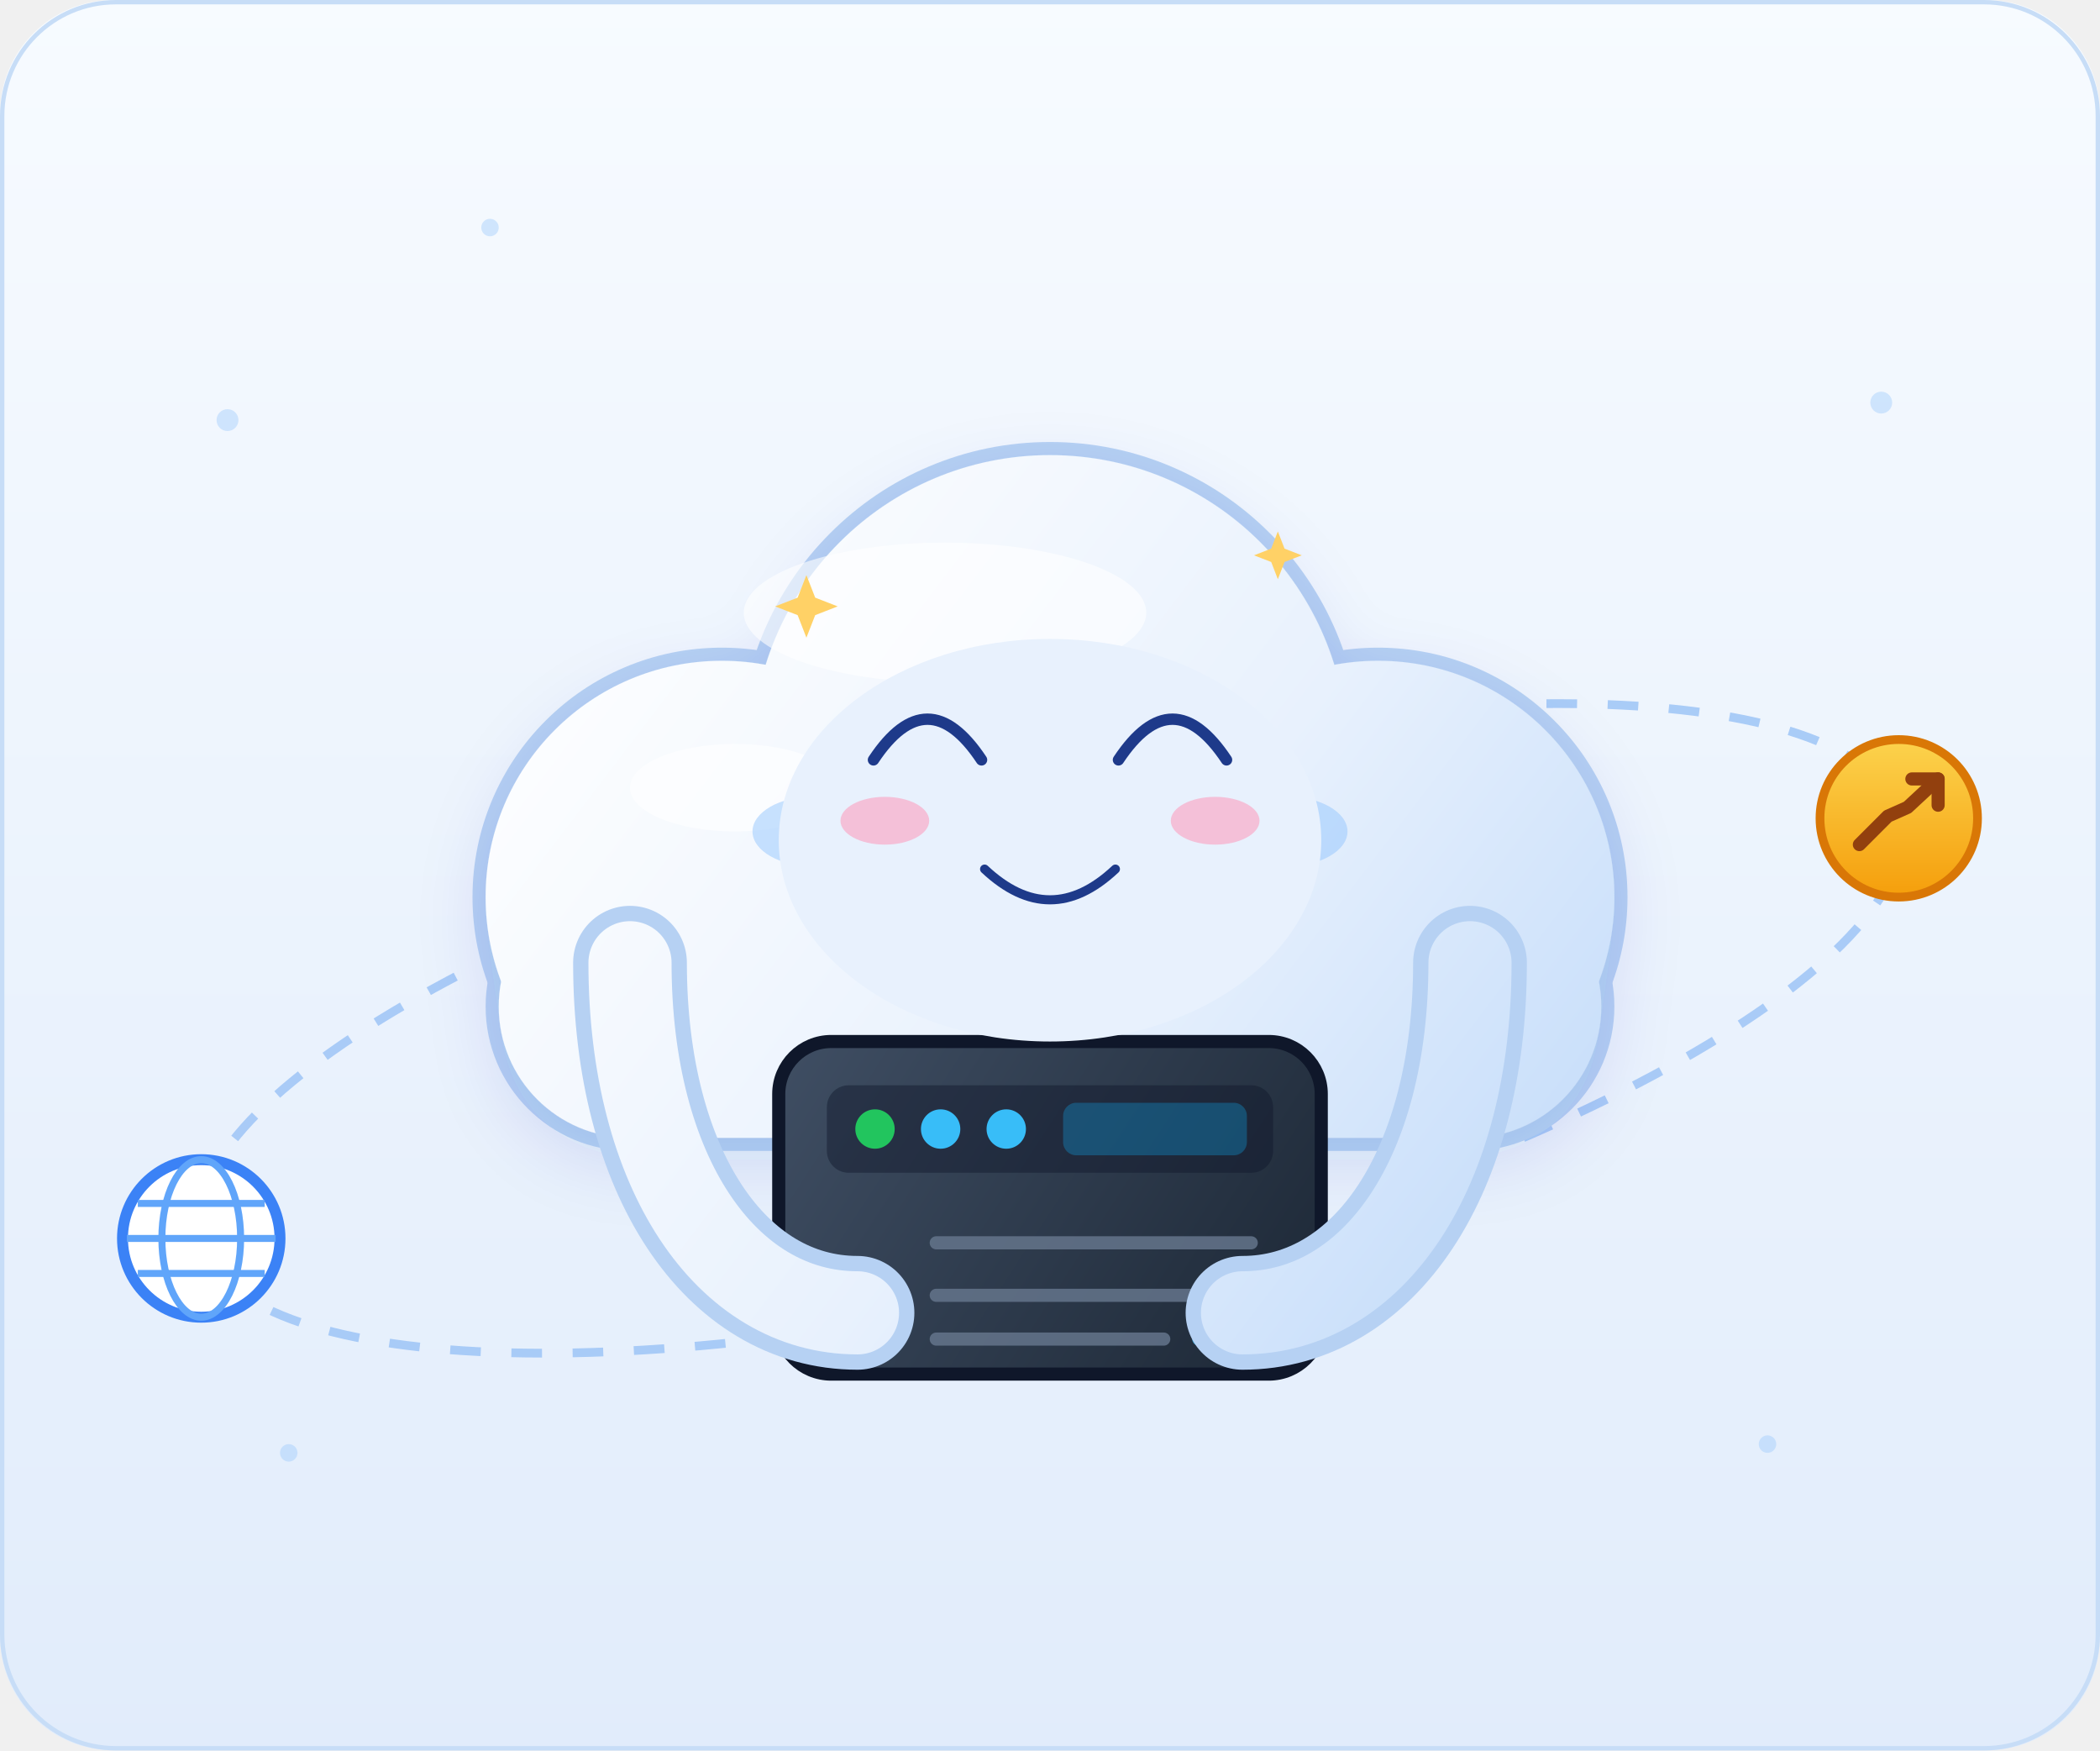
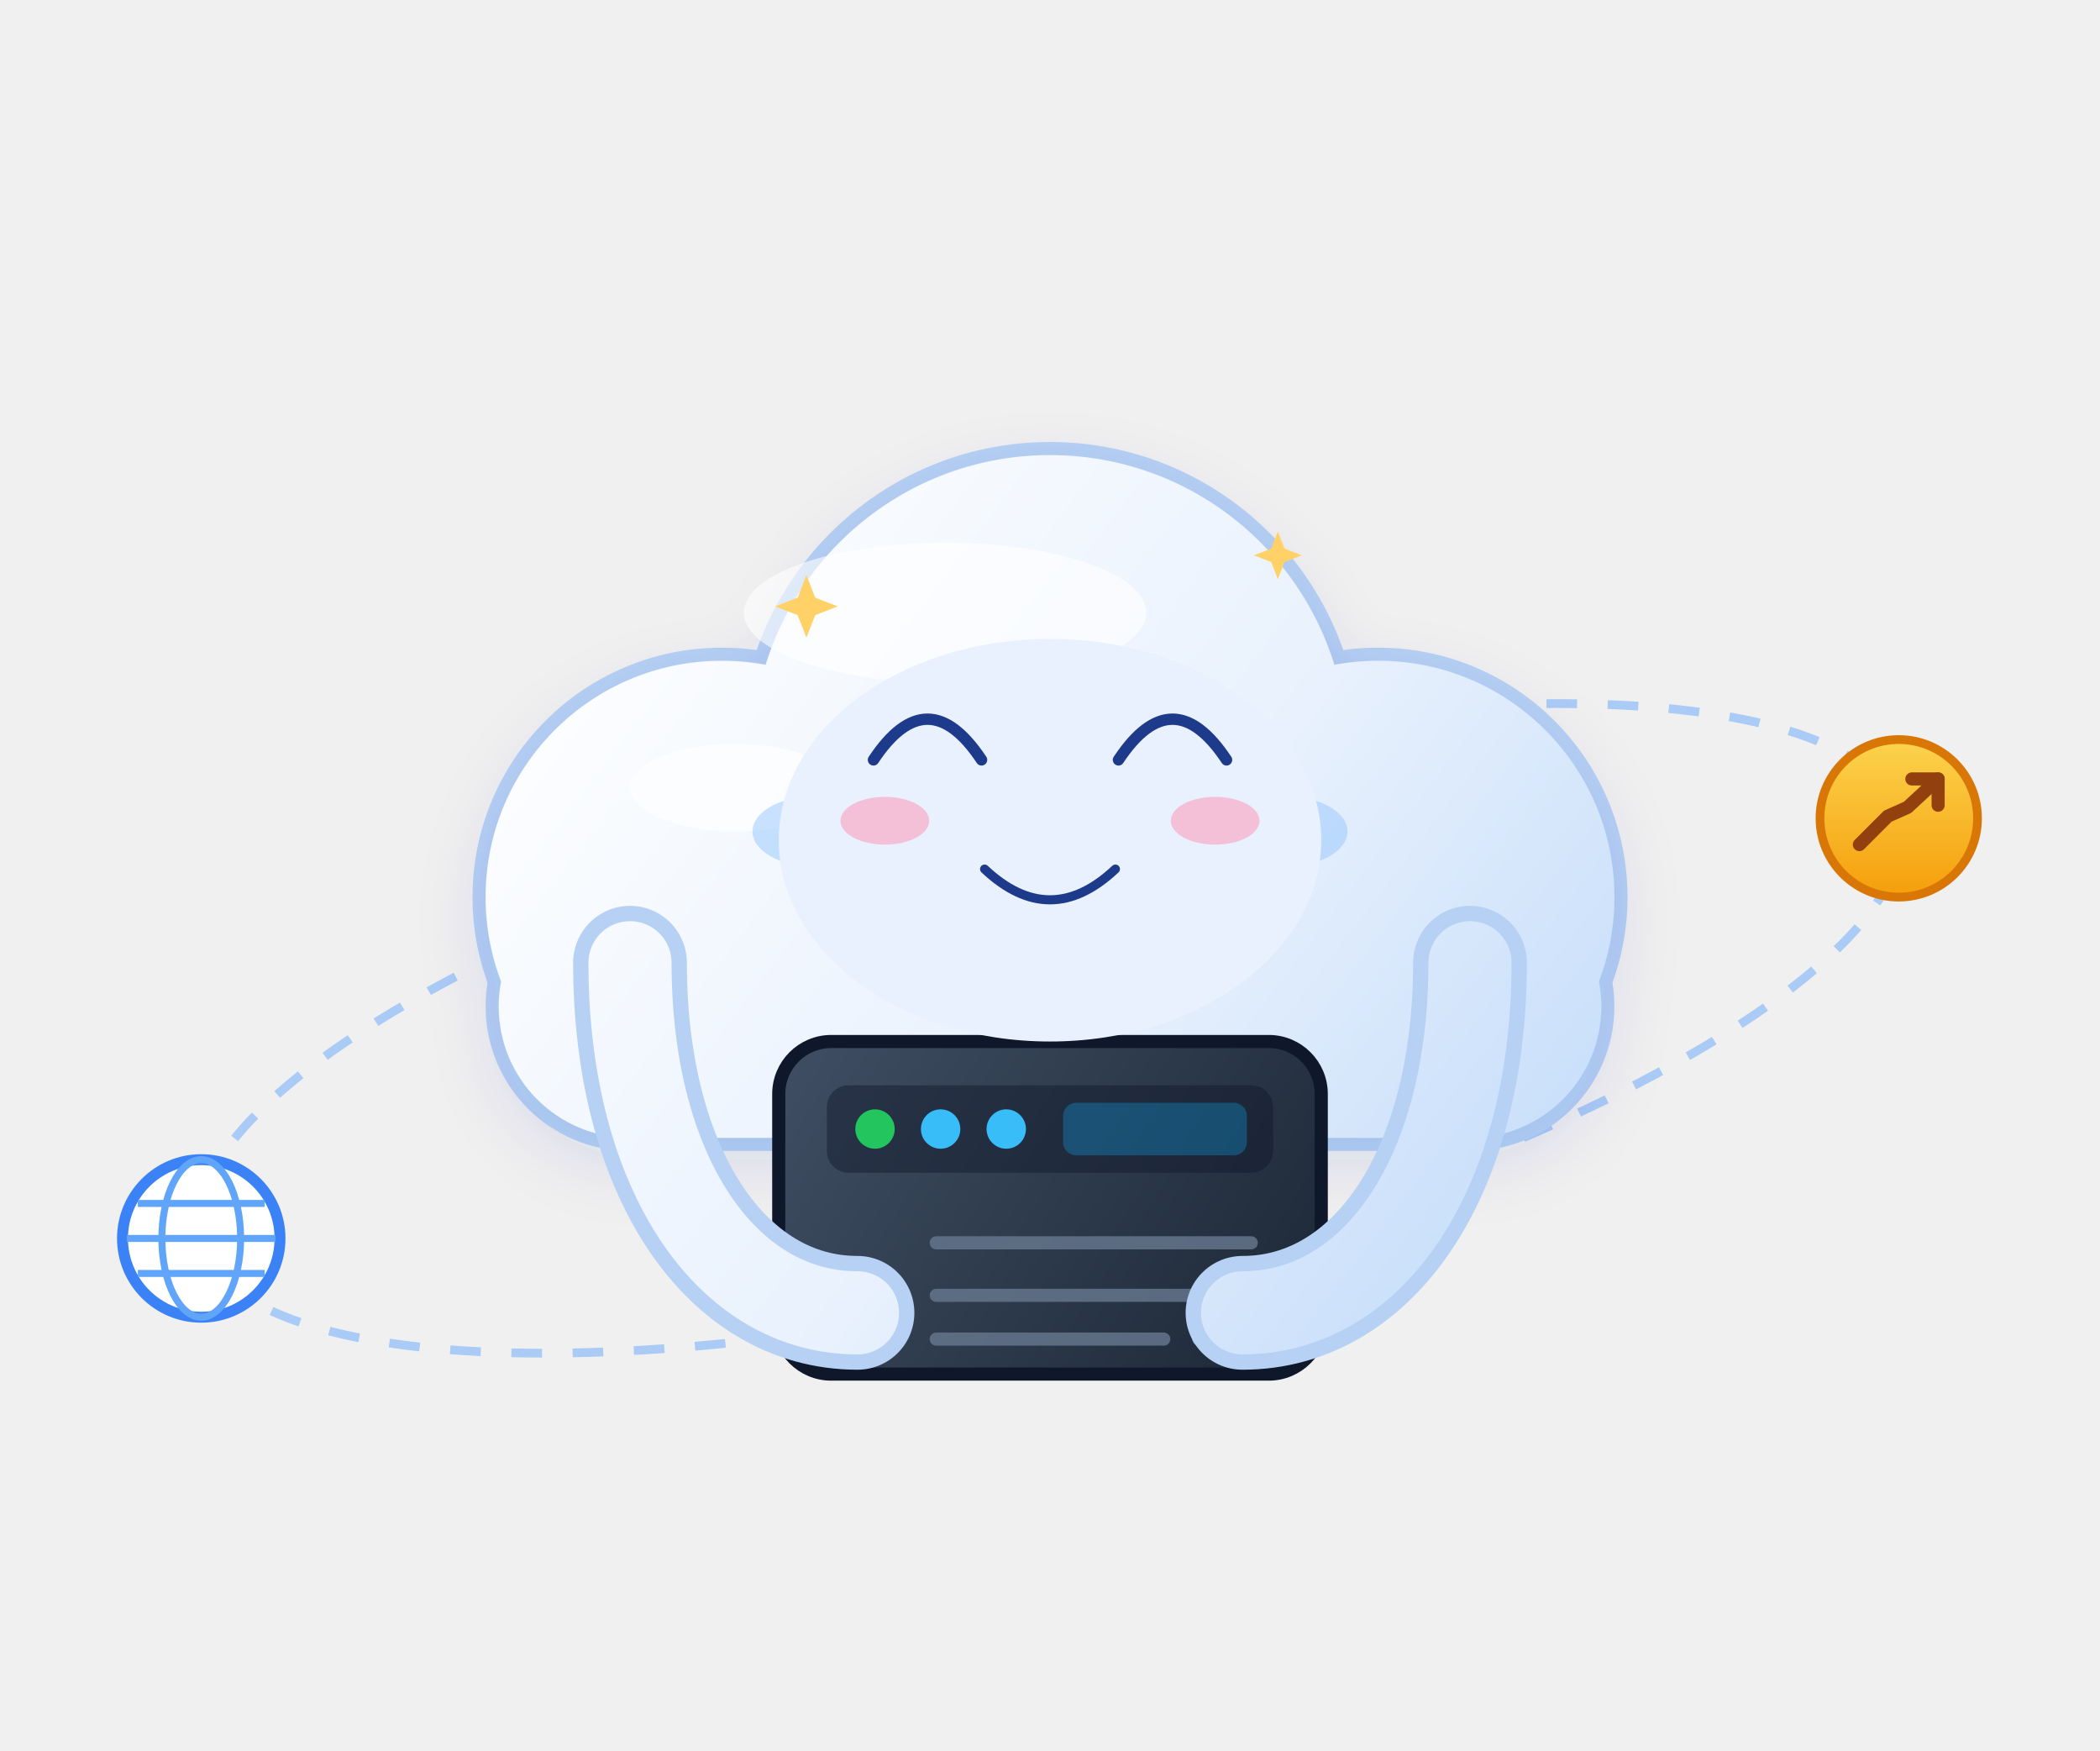
<svg xmlns="http://www.w3.org/2000/svg" viewBox="0 0 480 400" width="480" height="400" role="img" aria-label="云团 · 笑 Smile">
  <style>
.ex-motion { animation: ex-bob 3.2s ease-in-out infinite; transform-box: fill-box; transform-origin: 50% 50%; }
.ex-anim-tear { animation: ex-tear 1.8s ease-in infinite; transform-box: fill-box; transform-origin: center; }
.ex-anim-sweat { animation: ex-tear 1.5s ease-in infinite; transform-box: fill-box; transform-origin: center; }
.ex-anim-heart { animation: ex-heart 2.2s ease-out infinite; transform-box: fill-box; transform-origin: center; }
.ex-anim-spark { animation: ex-spark 1.9s ease-in-out infinite; transform-box: fill-box; transform-origin: center; }
.ex-anim-rain { animation: ex-rain 1.4s linear infinite; transform-box: fill-box; transform-origin: center; }
.ex-anim-confetti { animation: ex-confetti 2.4s linear infinite; transform-box: fill-box; transform-origin: center; }
.ex-anim-pulse { animation: ex-pulse 1.6s ease-in-out infinite; transform-box: fill-box; transform-origin: center; }
.ex-anim-knock { animation: ex-knock 0.55s ease-in-out infinite; transform-box: fill-box; transform-origin: center; }
.ex-anim-knockline { animation: ex-knockline 0.55s ease-out infinite; transform-box: fill-box; transform-origin: center; }
.ex-anim-palm { animation: ex-palm 0.9s ease-in-out infinite; transform-box: fill-box; transform-origin: center; }
.ex-anim-steam { animation: ex-steam 1.8s ease-out infinite; transform-box: fill-box; transform-origin: center; }
.ex-anim-shock { animation: ex-shock 0.5s ease-in-out infinite; transform-box: fill-box; transform-origin: center; }
.ex-anim-please { animation: ex-please 1.4s ease-in-out infinite; transform-box: fill-box; transform-origin: center; }
.ex-anim-drift { animation: ex-drift 4.5s ease-in-out infinite; transform-box: fill-box; transform-origin: center; }
@keyframes ex-bob { 0%,100% { transform: translateY(0); } 50% { transform: translateY(-4.16px); } }
@keyframes ex-tear { 0% { transform: translateY(0); opacity: 0; } 18% { opacity: 1; } 100% { transform: translateY(14.3px); opacity: 0; } }
@keyframes ex-heart { 0% { transform: translateY(0) scale(.65); opacity: 0; } 20% { opacity: 1; } 100% { transform: translateY(-23.4px) scale(1.15); opacity: 0; } }
@keyframes ex-spark { 0%,100% { transform: scale(.6) rotate(0deg); opacity: .3; } 50% { transform: scale(1.15) rotate(25deg); opacity: 1; } }
@keyframes ex-rain { 0% { transform: translateY(0); opacity: 0; } 20% { opacity: 1; } 100% { transform: translateY(15.6px); opacity: 0; } }
@keyframes ex-confetti { 0% { transform: translateY(-4.55px) rotate(0deg); opacity: 1; } 100% { transform: translateY(20.8px) rotate(200deg); opacity: 0; } }
@keyframes ex-pulse { 0%,100% { transform: scale(1); opacity: .35; } 50% { transform: scale(1.18); opacity: .7; } }
@keyframes ex-knock { 0%,100% { transform: translateX(5.85px); } 35% { transform: translateX(0); } }
@keyframes ex-knockline { 0%,100% { transform: scaleX(.6); opacity: .35; } 35% { transform: scaleX(1); opacity: 1; } }
@keyframes ex-palm { 0%,100% { transform: translateY(0) rotate(0deg); } 50% { transform: translateY(-1.56px) rotate(-4deg); } }
@keyframes ex-steam { 0% { transform: translateY(0); opacity: .7; } 100% { transform: translateY(-11.7px); opacity: 0; } }
@keyframes ex-shock { 0%,100% { transform: scaleX(.7); opacity: .4; } 50% { transform: scaleX(1.25); opacity: 1; } }
@keyframes ex-please { 0%,100% { transform: translateY(0); } 50% { transform: translateY(-2.34px); } }
@keyframes ex-drift { 0%,100% { transform: translateY(0); } 50% { transform: translateY(-2.6px); } }
@media (prefers-reduced-motion: reduce) {
  .ex-motion, [class*="ex-anim-"] { animation: none !important; }
}
</style>
  <g class="ex-motion ex-smile">
    <g class="ex-base">
      <defs>
-         <linearGradient id="mcSky" x1="0" y1="0" x2="0" y2="1">
-           <stop offset="0%" stop-color="#f7fbff" />
-           <stop offset="100%" stop-color="#e1ecfb" />
-         </linearGradient>
        <linearGradient id="mcCloud" gradientUnits="userSpaceOnUse" x1="140" y1="110" x2="350" y2="270">
          <stop offset="0%" stop-color="#ffffff" />
          <stop offset="60%" stop-color="#e8f1fd" />
          <stop offset="100%" stop-color="#c9dffa" />
        </linearGradient>
        <linearGradient id="mcServerFill" gradientUnits="userSpaceOnUse" x1="180" y1="238" x2="300" y2="316">
          <stop offset="0%" stop-color="#3f4e63" />
          <stop offset="100%" stop-color="#1c2735" />
        </linearGradient>
        <linearGradient id="mcCoin" x1="0" y1="0" x2="0" y2="1">
          <stop offset="0%" stop-color="#fcd34d" />
          <stop offset="100%" stop-color="#f59e0b" />
        </linearGradient>
        <filter id="mcSoft" x="-25%" y="-25%" width="150%" height="150%">
          <feDropShadow dx="0" dy="5" stdDeviation="8" flood-color="#1e40af" flood-opacity="0.12" />
        </filter>
-         <clipPath id="mcClip">
-           <rect width="480" height="400" rx="26" />
-         </clipPath>
        <g id="mcBody">
          <circle cx="165" cy="205" r="54" />
          <circle cx="240" cy="172" r="68" />
          <circle cx="315" cy="205" r="54" />
          <rect x="114" y="200" width="252" height="60" rx="30" />
        </g>
        <g id="mcArmL">
          <path d="M144,220 C144,268 166,300 196,300" fill="none" stroke-linecap="round" />
        </g>
        <g id="mcArmR">
          <path d="M336,220 C336,268 314,300 284,300" fill="none" stroke-linecap="round" />
        </g>
        <g id="mcServer">
          <rect x="178" y="238" width="124" height="76" rx="12" />
        </g>
      </defs>
-       <g clip-path="url(#mcClip)">
-         <rect width="480" height="400" rx="26" fill="url(#mcSky)" />
-         <g fill="#93c5fd" opacity="0.38">
-           <circle cx="52" cy="96" r="2.5" />
-           <circle cx="112" cy="52" r="2" />
-           <circle cx="430" cy="92" r="2.5" />
-           <circle cx="404" cy="330" r="2" />
-           <circle cx="66" cy="332" r="2" />
-         </g>
+       <g>
        <g transform="rotate(-14 240 235)">
          <ellipse cx="240" cy="235" rx="200" ry="58" fill="none" stroke="#9dc4f6" stroke-width="2" stroke-dasharray="7,7" opacity="0.85" />
        </g>
        <g transform="translate(46,283)">
          <circle r="18" fill="#ffffff" stroke="#3b82f6" stroke-width="2.5" />
          <ellipse rx="9" ry="18" fill="none" stroke="#60a5fa" stroke-width="1.6" />
          <path d="M-17,0 h34 M-14.5,-8 h29 M-14.5,8 h29" stroke="#60a5fa" stroke-width="1.6" fill="none" />
        </g>
        <g transform="translate(434,187)">
          <circle r="18" fill="url(#mcCoin)" stroke="#d97706" stroke-width="2" />
          <path d="M-9,6 L-2.5,-0.5 L2,-2.5 L9,-9" fill="none" stroke="#92400e" stroke-width="3" stroke-linecap="round" stroke-linejoin="round" />
          <path d="M3,-9 H9 V-3" fill="none" stroke="#92400e" stroke-width="3" stroke-linecap="round" stroke-linejoin="round" />
        </g>
        <g stroke="#b6d1f3" stroke-width="6" stroke-linejoin="round" fill="#b6d1f3">
          <use href="#mcBody" />
        </g>
        <g fill="url(#mcCloud)" filter="url(#mcSoft)">
          <use href="#mcBody" />
        </g>
        <g fill="#ffffff" opacity="0.6">
          <ellipse cx="216" cy="140" rx="46" ry="16" />
          <ellipse cx="168" cy="180" rx="24" ry="10" />
        </g>
        <g fill="#1e3a8a">
          <ellipse cx="212" cy="170" rx="9" ry="10.5" />
          <ellipse cx="268" cy="170" rx="9" ry="10.5" />
        </g>
        <g fill="#ffffff" opacity="0.9">
          <circle cx="209" cy="166" r="3.2" />
          <circle cx="265" cy="166" r="3.2" />
        </g>
        <g fill="#93c5fd" opacity="0.5">
          <ellipse cx="186" cy="190" rx="14" ry="8" />
          <ellipse cx="294" cy="190" rx="14" ry="8" />
        </g>
        <path d="M226,190 Q240,204 254,190" fill="none" stroke="#1e3a8a" stroke-width="4" stroke-linecap="round" />
        <g stroke="#0f172a" stroke-width="3" fill="url(#mcServerFill)">
          <use href="#mcServer" />
        </g>
        <rect x="189" y="248" width="102" height="20" rx="5" fill="#0f172a" opacity="0.45" />
        <g>
          <circle cx="200" cy="258" r="4.5" fill="#22c55e" />
          <circle cx="215" cy="258" r="4.5" fill="#38bdf8" />
          <circle cx="230" cy="258" r="4.5" fill="#38bdf8" />
        </g>
        <rect x="243" y="252" width="42" height="12" rx="3" fill="#0ea5e9" opacity="0.32" />
        <g stroke="#64748b" stroke-width="3" stroke-linecap="round" opacity="0.85">
          <path d="M214,284 H286" />
          <path d="M214,296 H286" />
          <path d="M214,306 H266" />
        </g>
        <g stroke="#38bdf8" stroke-width="3" stroke-linecap="round" opacity="0.7">
          <path d="M274,306 H286" />
        </g>
        <g stroke="#b6d1f3" stroke-width="26" fill="none" stroke-linecap="round">
          <use href="#mcArmL" />
          <use href="#mcArmR" />
        </g>
        <g stroke="url(#mcCloud)" stroke-width="19" fill="none" stroke-linecap="round">
          <use href="#mcArmL" />
          <use href="#mcArmR" />
        </g>
      </g>
-       <rect x="0.5" y="0.5" width="479" height="399" rx="26" fill="none" stroke="#c7ddf7" />
    </g>
    <g class="ex-face">
      <ellipse cx="240" cy="192" rx="62" ry="46" fill="#E8F1FD" />
      <path d="M 199.65,173.64 Q 212,155.05 224.35,173.64" fill="none" stroke="#1E3A8A" stroke-width="2.6" stroke-linecap="round" />
      <path d="M 255.65,173.64 Q 268,155.05 280.35,173.64" fill="none" stroke="#1E3A8A" stroke-width="2.6" stroke-linecap="round" />
      <path d="M 225.05,198.6 Q 240,212.64 254.95,198.6" fill="none" stroke="#1E3A8A" stroke-width="2.08" stroke-linecap="round" />
      <ellipse cx="202.25" cy="187.55" rx="10.14" ry="5.46" fill="#FF8FB3" opacity="0.5" />
      <ellipse cx="277.75" cy="187.55" rx="10.14" ry="5.46" fill="#FF8FB3" opacity="0.5" />
      <path class="ex-anim-spark" style="animation-delay:0.0s" d="M 184.32,131.42 L 186.33,136.57 L 191.47,138.57 L 186.33,140.57 L 184.32,145.72 L 182.32,140.57 L 177.17,138.57 L 182.32,136.57 Z" fill="#FFD166" />
      <path class="ex-anim-spark" style="animation-delay:0.5s" d="M 292.08,121.44 L 293.61,125.37 L 297.54,126.9 L 293.61,128.42 L 292.08,132.36 L 290.56,128.42 L 286.62,126.9 L 290.56,125.37 Z" fill="#FFD166" />
    </g>
  </g>
</svg>
